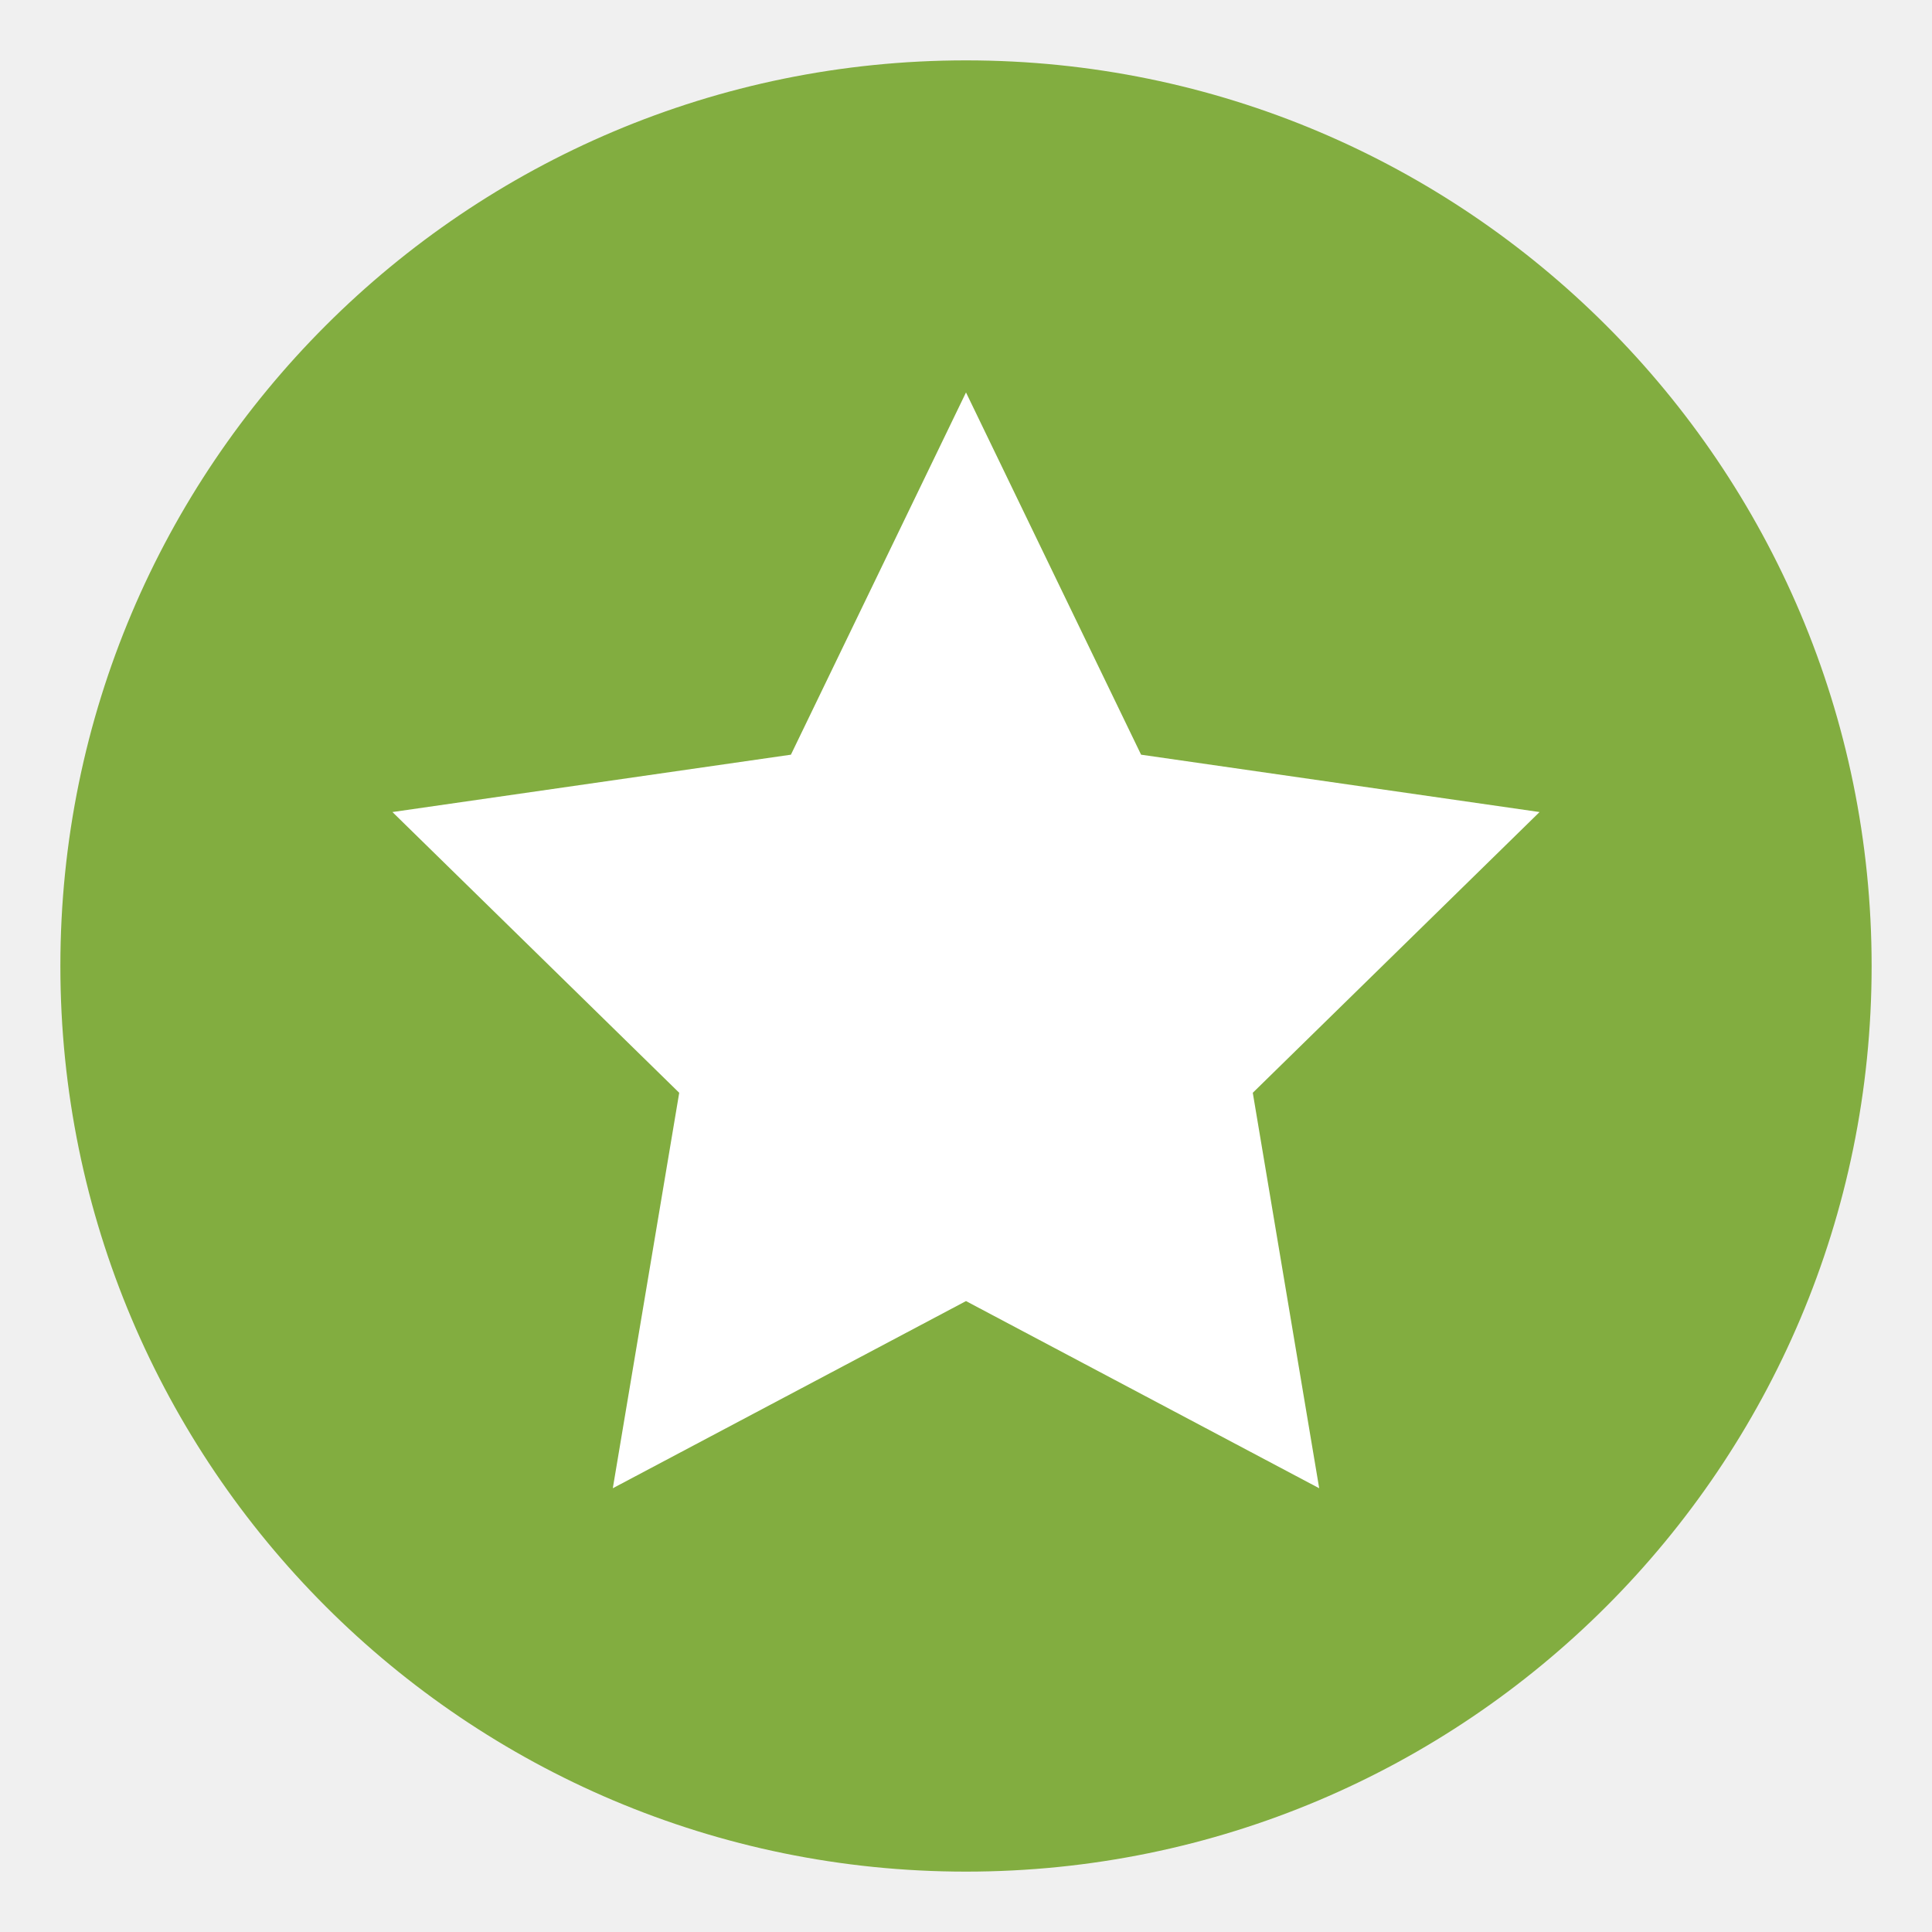
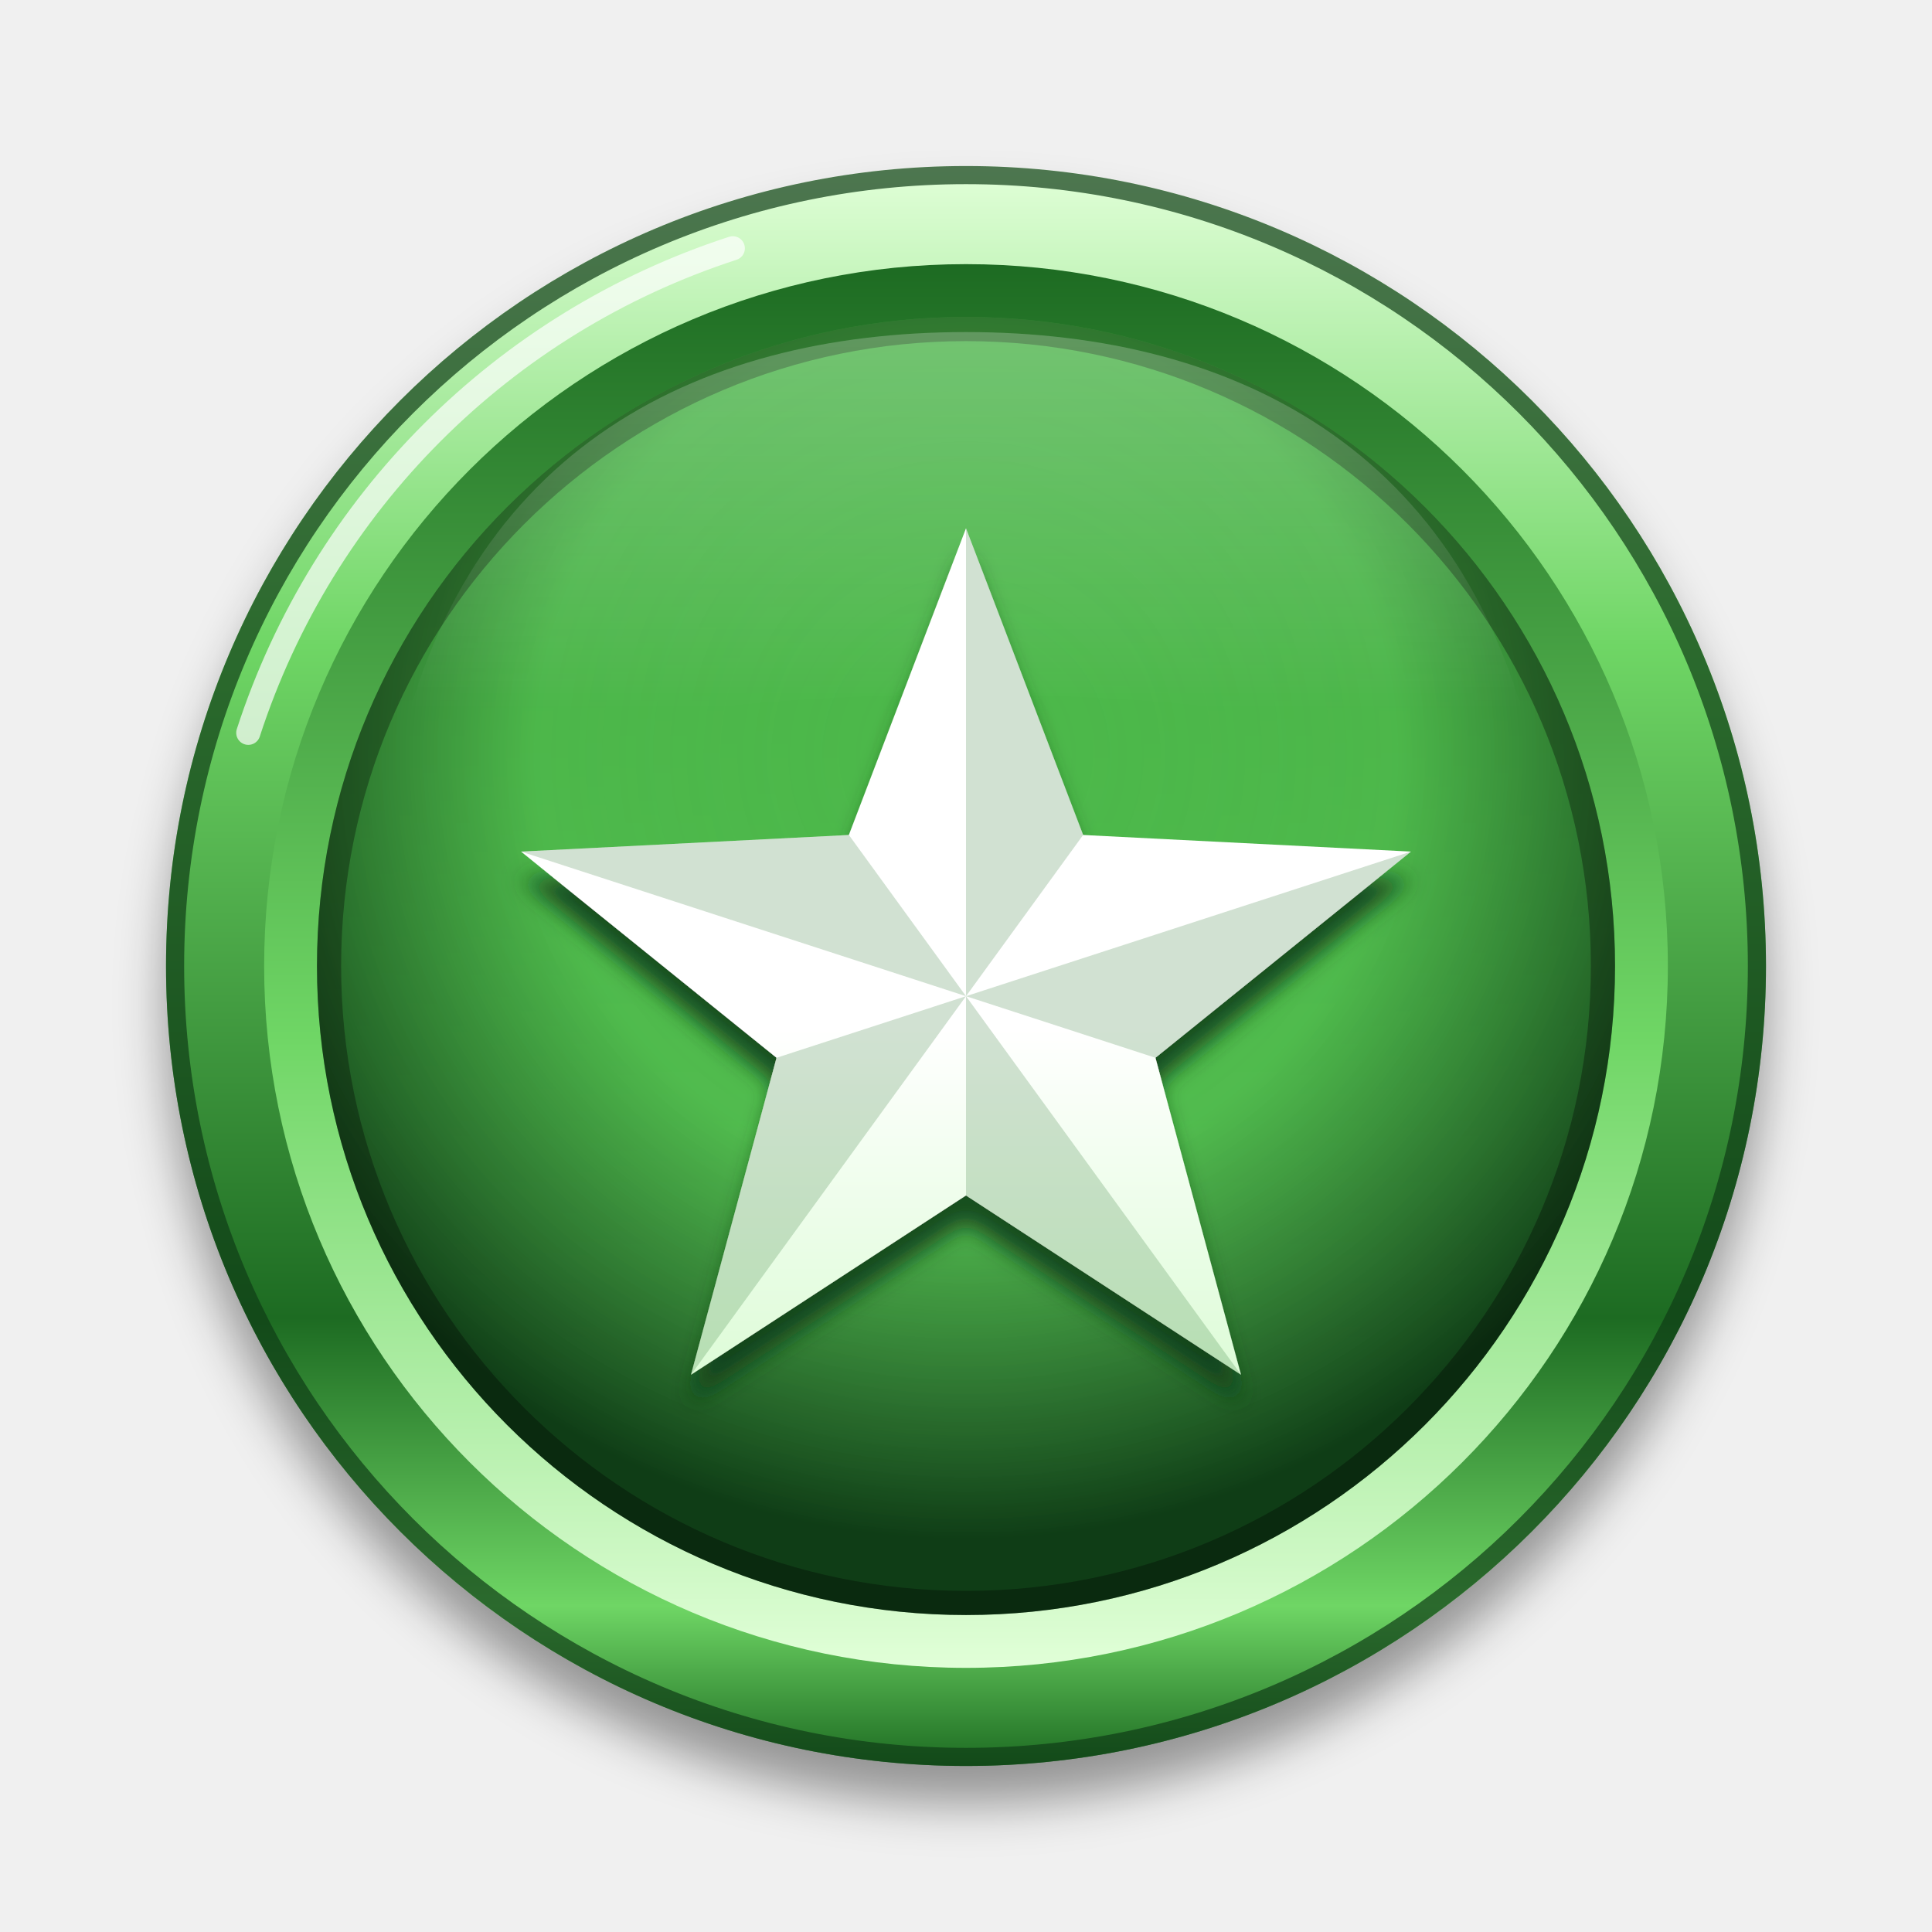
- <svg xmlns="http://www.w3.org/2000/svg" width="256" height="256" viewBox="0 0 64 64" role="img" aria-label="Best">
-   <circle cx="32" cy="32" r="30" fill="#82ad40" />
-   <path d="m32 13 5.8 12 13.2 1.9-9.5 9.3 2.2 13.1L32 43.1l-11.7 6.2 2.2-13.1-9.5-9.3L26.2 25Z" fill="white" />
+ <svg xmlns="http://www.w3.org/2000/svg" width="256" height="256" viewBox="0 0 128 128" role="img" aria-label="Best">
+   <defs>
+     <linearGradient id="best-rim" x1="0" y1="11" x2="0" y2="117" gradientUnits="userSpaceOnUse">
+       <stop offset="0" stop-color="#e1ffd8" />
+       <stop offset=".3" stop-color="#6fd665" />
+       <stop offset=".72" stop-color="#1d6b22" />
+       <stop offset=".9" stop-color="#6fd665" />
+       <stop offset="1" stop-color="#1d6b22" />
+     </linearGradient>
+     <linearGradient id="best-lip" x1="0" y1="17.5" x2="0" y2="110.5" gradientUnits="userSpaceOnUse">
+       <stop offset="0" stop-color="#1d6b22" />
+       <stop offset=".55" stop-color="#6fd665" />
+       <stop offset="1" stop-color="#e1ffd8" />
+     </linearGradient>
+     <radialGradient id="best-face" cx="64" cy="50" r="52" gradientUnits="userSpaceOnUse">
+       <stop offset="0" stop-color="#4cb84a" />
+       <stop offset=".55" stop-color="#4cb84a" stop-opacity=".9" />
+       <stop offset="1" stop-color="#0f3d16" />
+     </radialGradient>
+     <linearGradient id="best-gloss" x1="0" y1="21" x2="0" y2="47" gradientUnits="userSpaceOnUse">
+       <stop offset="0" stop-color="#fff" stop-opacity=".24" />
+       <stop offset="1" stop-color="#fff" stop-opacity="0" />
+     </linearGradient>
+     <linearGradient id="best-glyph" x1="0" y1="34" x2="0" y2="96" gradientUnits="userSpaceOnUse">
+       <stop offset="0" stop-color="#fff" />
+       <stop offset=".55" stop-color="#fff" />
+       <stop offset="1" stop-color="#d6fbcf" />
+     </linearGradient>
+     <filter id="best-cast" x="0" y="0" width="128" height="128" filterUnits="userSpaceOnUse">
+       <feGaussianBlur stdDeviation="1.6" />
+     </filter>
+     <filter id="best-lift" x="0" y="0" width="128" height="128" filterUnits="userSpaceOnUse" color-interpolation-filters="sRGB">
+       <feDropShadow dx="0" dy="0" stdDeviation="2.6" flood-color="#a4f59a" flood-opacity="0.5" />
+       <feDropShadow dx="0" dy="1.8" stdDeviation=".7" flood-color="#0f3d16" flood-opacity=".85" />
+     </filter>
+     <clipPath id="best-face-clip">
+       <circle cx="64" cy="64" r="43" />
+     </clipPath>
+     <clipPath id="best-facet0">
+       <path d="M64 66L64 35L71.76 55.32ZM64 66L93.48 56.42L76.55 70.08ZM64 66L82.22 91.08L64 79.2ZM64 66L45.78 91.08L51.45 70.08ZM64 66L34.52 56.42L56.24 55.32Z" />
+     </clipPath>
+   </defs>
+   <circle cx="64" cy="66.5" r="53" fill="#000" fill-opacity=".38" filter="url(#best-cast)" />
+   <circle cx="64" cy="64" r="53" fill="url(#best-rim)" />
+   <circle cx="64" cy="64" r="52.4" fill="none" stroke="#0f3d16" stroke-opacity=".7" stroke-width="1.2" />
+   <circle cx="64" cy="64" r="46.5" fill="url(#best-lip)" />
+   <circle cx="64" cy="64" r="43" fill="url(#best-face)" />
+   <circle cx="64" cy="64" r="42.2" fill="none" stroke="#000" stroke-opacity=".32" stroke-width="1.6" />
+   <path d="M26 52C30 30 46 22 64 22C82 22 98 30 102 52C86 44 42 44 26 52Z" fill="url(#best-gloss)" clip-path="url(#best-face-clip)" />
+   <path d="M16.45 48.55A50 50 0 0 1 48.55 16.45" fill="none" stroke="#fff" stroke-opacity=".7" stroke-width="1.6" stroke-linecap="round" />
+   <g filter="url(#best-lift)">
+     <g>
+       <g>
+         <path d="M64 35L71.76 55.32L93.48 56.42L76.55 70.08L82.22 91.08L64 79.2L45.78 91.08L51.45 70.08L34.52 56.42L56.24 55.32Z" fill="url(#best-glyph)" fill-rule="evenodd" />
+         <path d="M64 35L71.76 55.32L93.48 56.42L76.55 70.08L82.22 91.08L64 79.2L45.78 91.08L51.45 70.08L34.52 56.42L56.24 55.32Z" fill="#1d6b22" fill-opacity="0.2" fill-rule="evenodd" clip-path="url(#best-facet0)" />
+       </g>
+     </g>
+   </g>
</svg>
